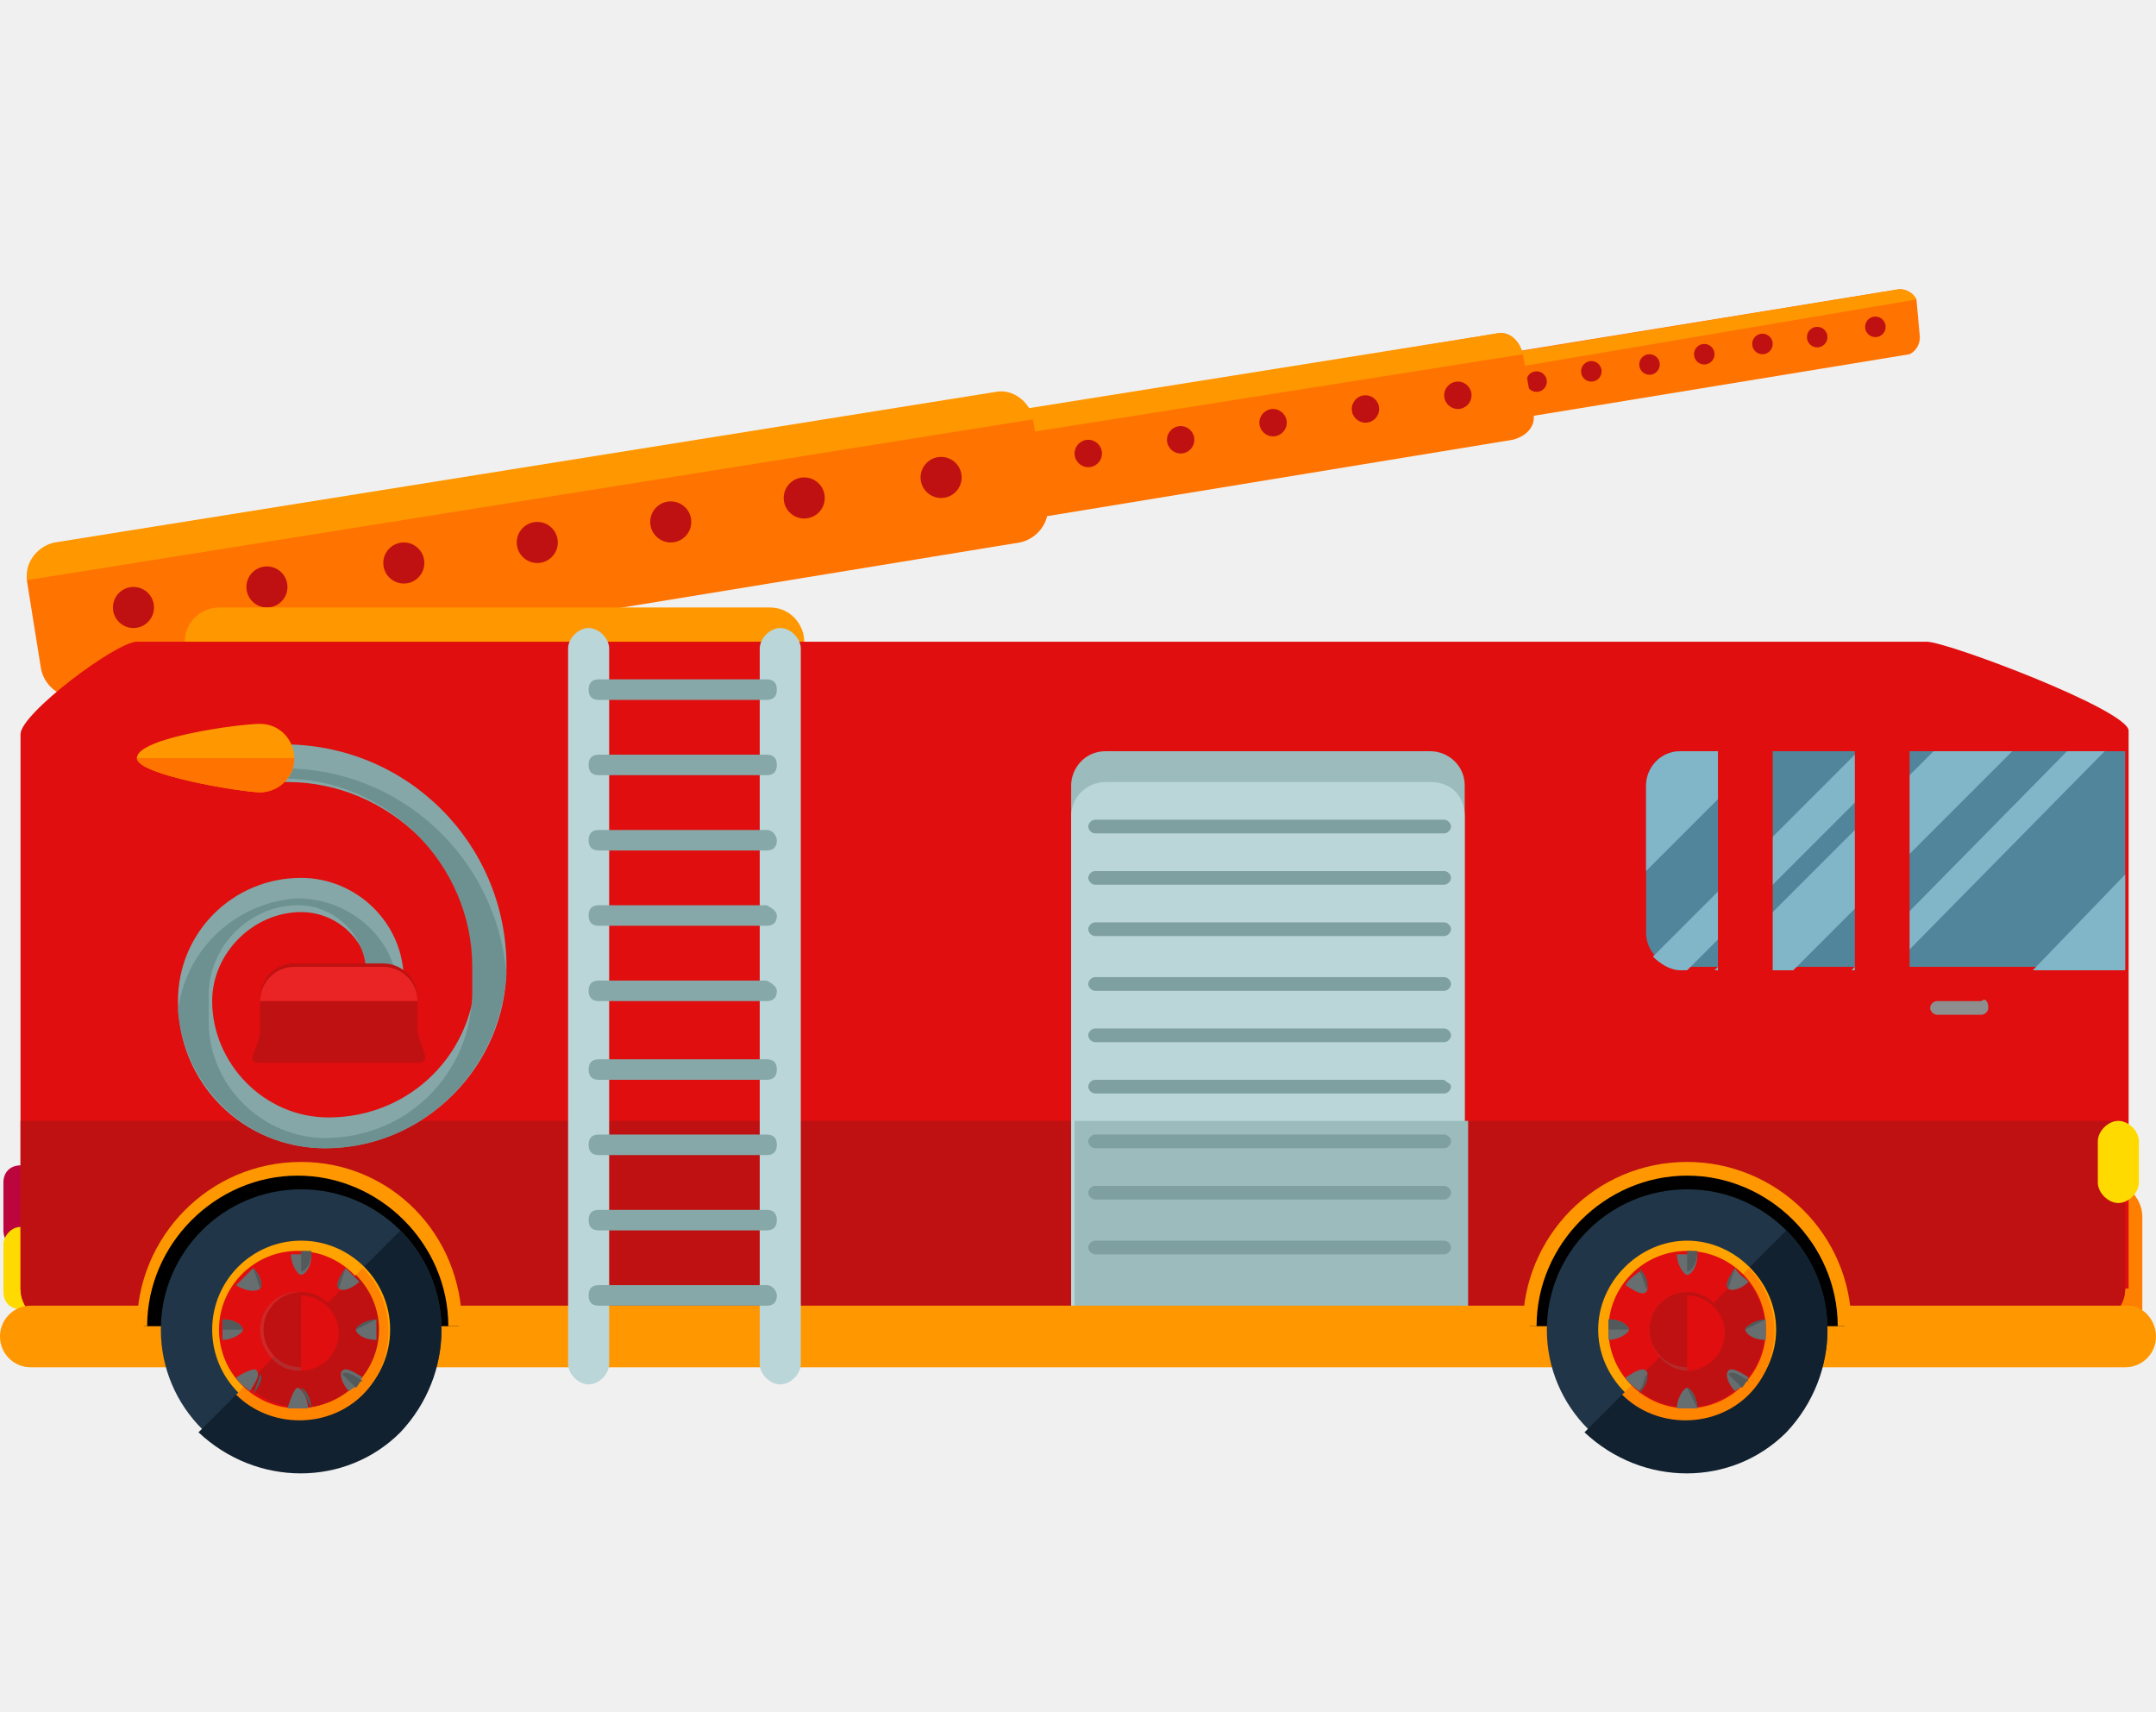
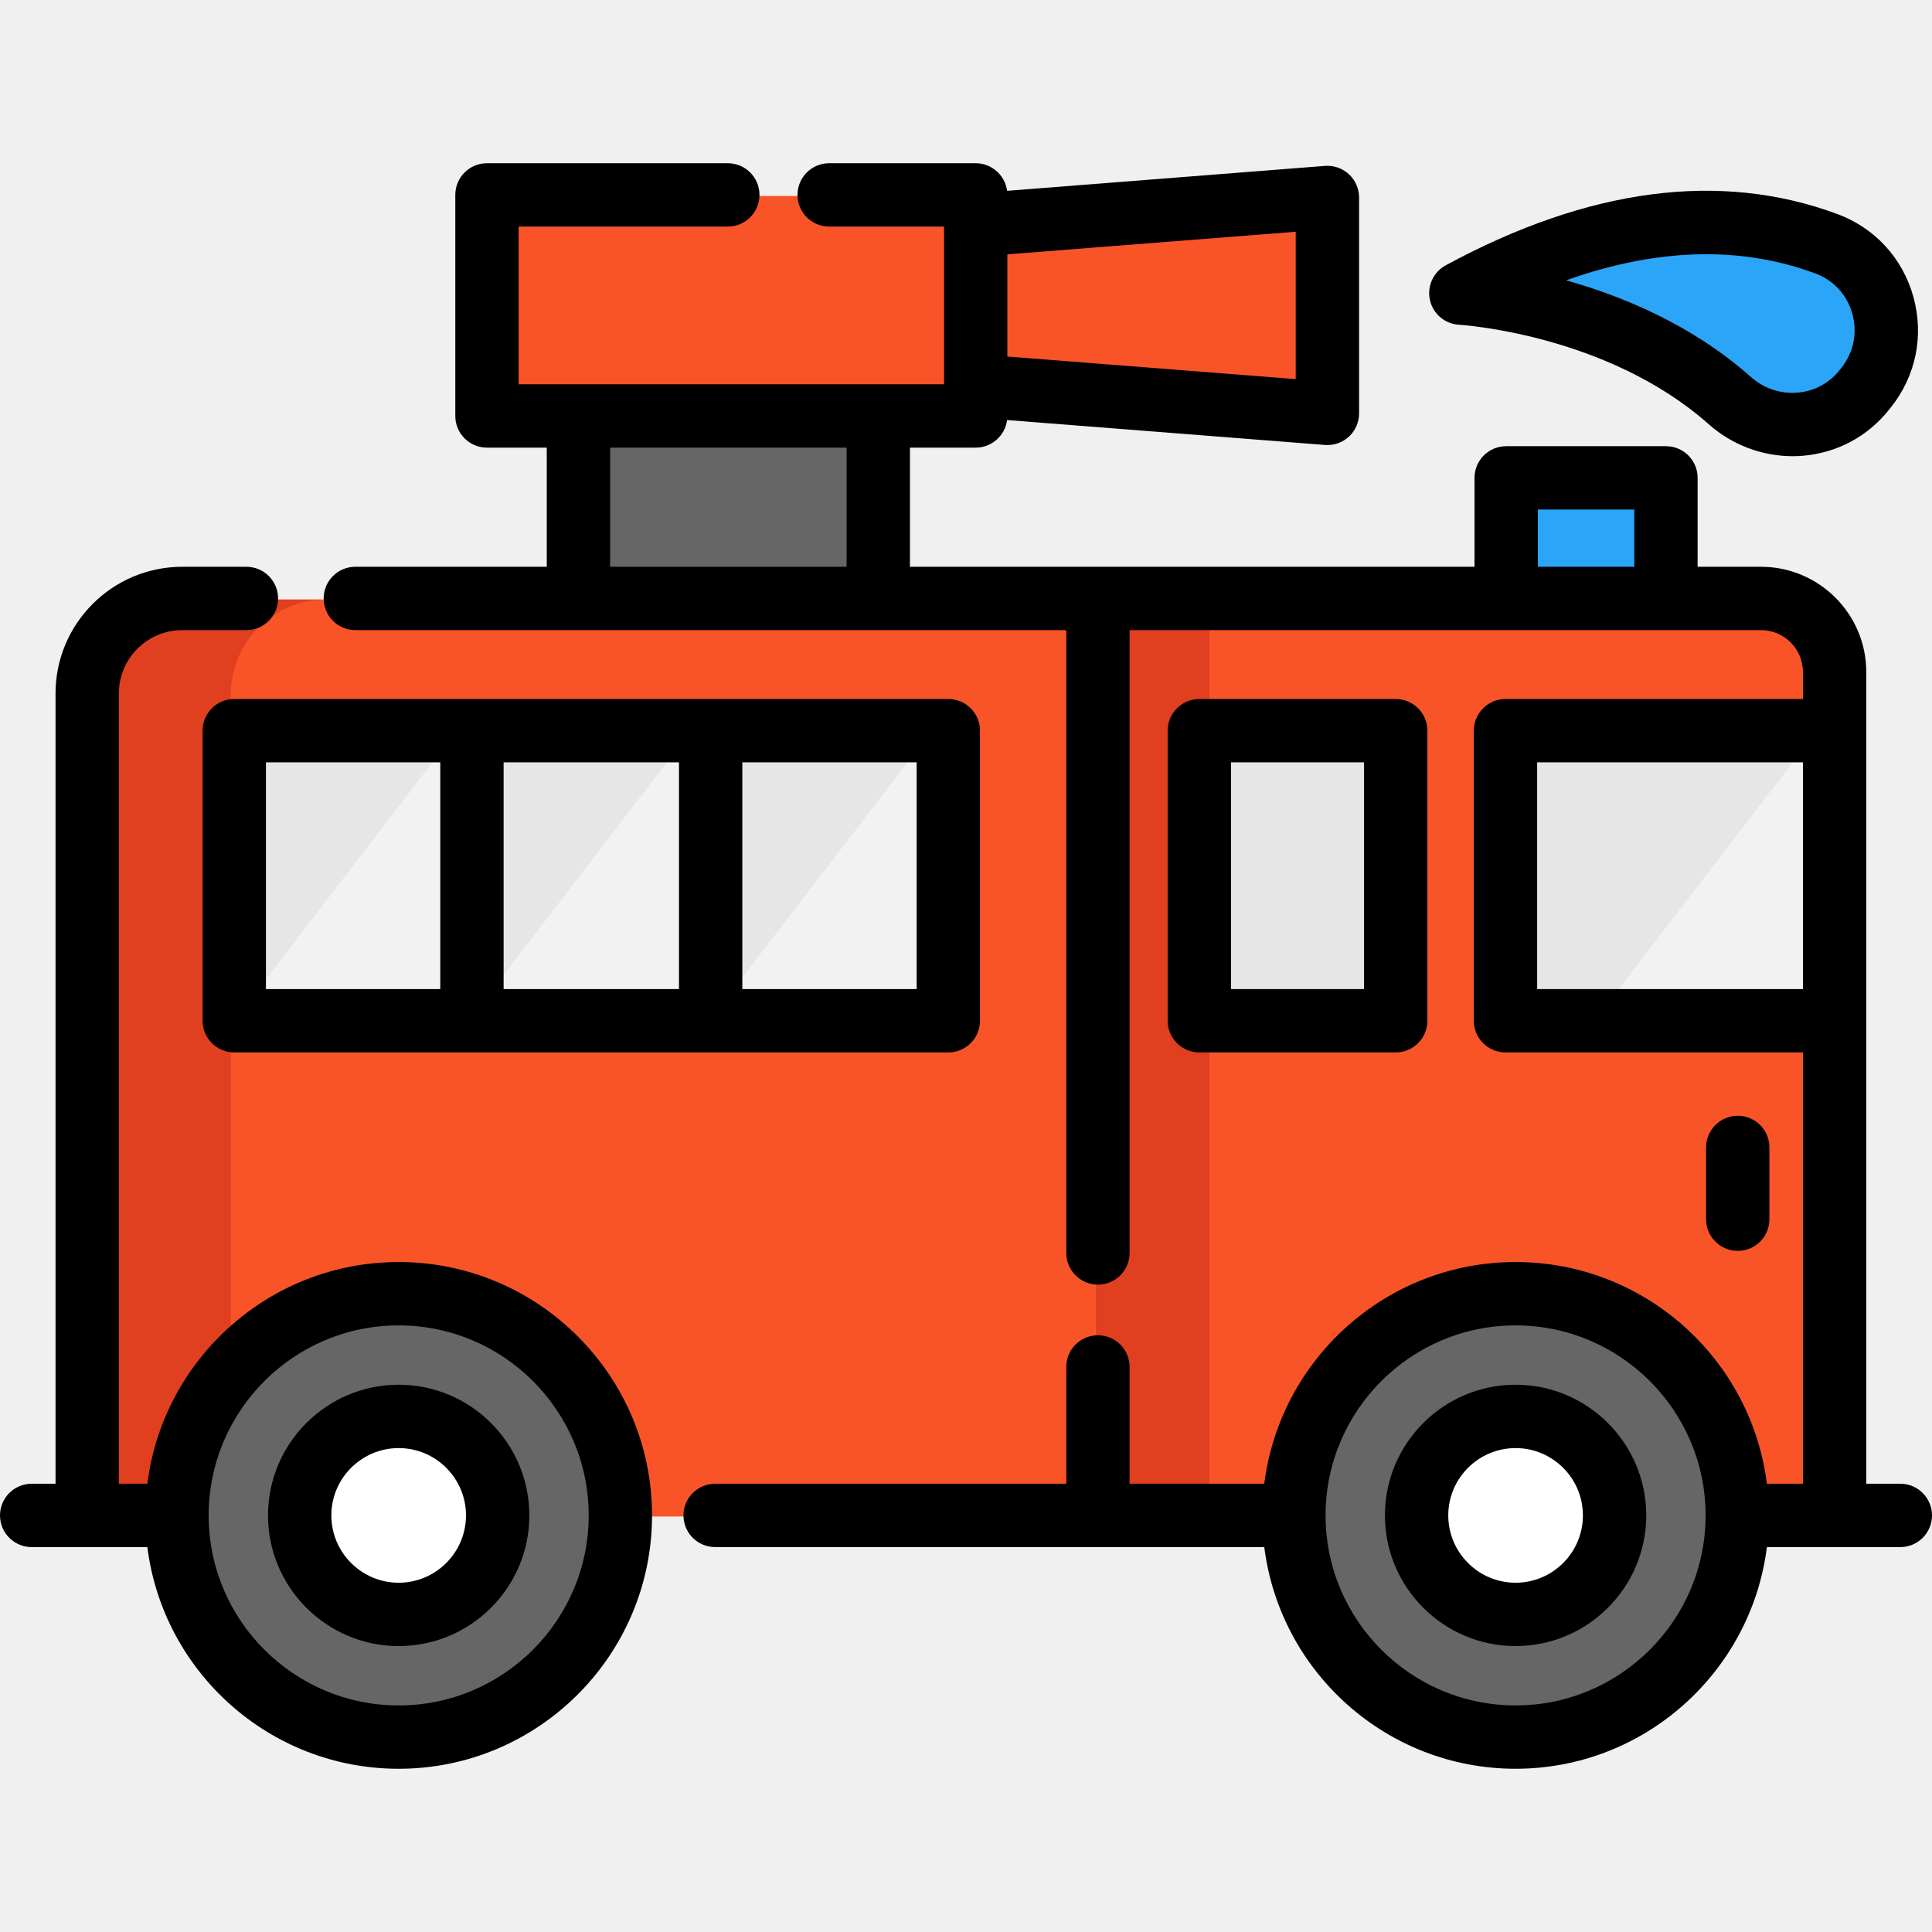
- <svg xmlns="http://www.w3.org/2000/svg" width="504" height="400" xml:space="preserve" version="1.1">
+ <svg xmlns="http://www.w3.org/2000/svg" width="512" height="512" xml:space="preserve" version="1.1">
  <g>
-     <path id="svg_1" fill="#FF7300" d="m448.8,78.8c0,1.6 -0.8,3.2 -2.4,4l-92.8,15.2c-1.6,0 -3.2,-0.8 -4,-2.4l-1.6,-8.8c0,-1.6 0.8,-3.2 2.4,-4l93.6,-15.2c1.6,0 3.2,0.8 4,2.4l0.8,8.8z" />
-     <path id="svg_2" fill="#FF9700" d="m348.8,86.8c0,-1.6 0.8,-3.2 2.4,-4l92.8,-15.2c1.6,0 3.2,0.8 4,2.4" />
-     <g id="svg_3">
-       <circle id="svg_4" fill="#BF1111" r="2.4" cy="89.2" cx="359.2" />
-       <circle id="svg_5" fill="#BF1111" r="2.4" cy="86.8" cx="372" />
-       <circle id="svg_6" fill="#BF1111" r="2.4" cy="85.2" cx="385.6" />
-       <circle id="svg_7" fill="#BF1111" r="2.4" cy="82.8" cx="398.4" />
-       <circle id="svg_8" fill="#BF1111" r="2.4" cy="80.4" cx="412" />
-       <circle id="svg_9" fill="#BF1111" r="2.4" cy="78.8" cx="424.8" />
-       <circle id="svg_10" fill="#BF1111" r="2.4" cy="76.4" cx="438.4" />
+     <g id="svg_1">
+       <polygon id="svg_2" fill="#F95428" points="351.214,52.626 258.008,59.93 258.008,102.539 351.214,109.843  " />
+       <rect id="svg_3" fill="#F95428" height="58.586" width="129.516" y="51.938" x="128.487" />
+       <path id="svg_4" fill="#F95428" d="m163.839,401.894l126.562,0l0,-243.007l-242.678,0c-13.903,0 -25.174,11.271 -25.174,25.174l0,217.833l23.793,0" />
    </g>
-     <path id="svg_11" fill="#FF7300" d="m358.4,96.4c0.8,3.2 -1.6,5.6 -4.8,6.4l-151.2,24.8c-3.2,0.8 -5.6,-1.6 -6.4,-4.8l-2.4,-13.6c-0.8,-3.2 1.6,-5.6 4.8,-6.4l151.2,-24.8c3.2,-0.8 5.6,1.6 6.4,4.8l2.4,13.6z" />
-     <path id="svg_12" fill="#FF9700" d="m194.4,108.4c-0.8,-3.2 1.6,-5.6 4.8,-6.4l150.4,-24c3.2,-0.8 5.6,1.6 6.4,4.8" />
-     <g id="svg_13">
-       <circle id="svg_14" fill="#BF1111" r="3.2" cy="113.2" cx="211.2" />
-       <circle id="svg_15" fill="#BF1111" r="3.2" cy="109.2" cx="232.8" />
-       <circle id="svg_16" fill="#BF1111" r="3.2" cy="106" cx="254.4" />
-       <circle id="svg_17" fill="#BF1111" r="3.2" cy="102.8" cx="276" />
-       <circle id="svg_18" fill="#BF1111" r="3.2" cy="98.8" cx="297.6" />
-       <circle id="svg_19" fill="#BF1111" r="3.2" cy="95.6" cx="319.2" />
-       <circle id="svg_20" fill="#BF1111" r="3.2" cy="92.4" cx="340.8" />
+     <path id="svg_5" fill="#E03F20" d="m86.33,158.887l-38.607,0c-13.903,0 -25.174,11.271 -25.174,25.174l0,217.833l23.793,0l14.815,0l0,-217.834c0,-13.902 11.271,-25.173 25.173,-25.173z" />
+     <path id="svg_6" fill="#F95428" d="m459.836,401.894l25.796,0l0,-223.49c0,-10.777 -8.729,-19.518 -19.506,-19.518l-175.725,0l0,243.007l51.939,0" />
+     <g id="svg_7">
+       <circle id="svg_8" fill="#666666" r="58.754" cy="401.888" cx="105.097" />
+       <circle id="svg_9" fill="#666666" r="58.754" cy="401.888" cx="401.083" />
    </g>
-     <path id="svg_21" fill="#FF7300" d="m244.8,118c0.8,4 -2.4,8 -6.4,8.8l-220,36c-4,0.8 -8,-2.4 -8.8,-6.4l-3.2,-20c-0.8,-4 2.4,-8 6.4,-8.8l220,-35.2c4,-0.8 8,2.4 8.8,6.4l3.2,19.2z" />
-     <path id="svg_22" fill="#FF9700" d="m6.4,135.6c-0.8,-4 2.4,-8 6.4,-8.8l220,-35.2c4,-0.8 8,2.4 8.8,6.4" />
-     <g id="svg_23">
-       <circle id="svg_24" fill="#BF1111" r="4.8" cy="142" cx="31.2" />
-       <circle id="svg_25" fill="#BF1111" r="4.8" cy="137.2" cx="62.4" />
-       <circle id="svg_26" fill="#BF1111" r="4.8" cy="131.6" cx="94.4" />
-       <circle id="svg_27" fill="#BF1111" r="4.8" cy="126.8" cx="125.6" />
-       <circle id="svg_28" fill="#BF1111" r="4.8" cy="122" cx="156.8" />
-       <circle id="svg_29" fill="#BF1111" r="4.8" cy="116.4" cx="188" />
-       <circle id="svg_30" fill="#BF1111" r="4.8" cy="111.6" cx="220" />
+     <g id="svg_10">
+       <circle id="svg_11" fill="#FFFFFF" r="26.235" cy="401.888" cx="401.083" />
+       <circle id="svg_12" fill="#FFFFFF" r="26.235" cy="401.888" cx="105.097" />
    </g>
-     <path id="svg_31" fill="#FF9700" d="m188,209.2c0,4.8 -4,8 -8,8l-128.8,0c-4.8,0 -8,-4 -8,-8l0,-59.2c0,-4.8 4,-8 8,-8l128.8,0c4.8,0 8,4 8,8l0,59.2z" />
-     <path id="svg_32" fill="#BC043D" d="m8.8,287.6c0,2.4 -1.6,4 -4,4l0,0c-2.4,0 -4,-1.6 -4,-4l0,-11.2c0,-2.4 1.6,-4 4,-4l0,0c2.4,0 4,1.6 4,4l0,11.2z" />
-     <path id="svg_33" fill="#FEDA00" d="m8.8,302c0,1.6 -1.6,4 -4,4l0,0c-2.4,0 -4,-1.6 -4,-4l0,-11.2c0,-1.6 1.6,-4 4,-4l0,0c2.4,0 4,1.6 4,4l0,11.2z" />
-     <path id="svg_34" fill="#FF7F00" d="m500.8,307.6c0,4.8 -4,8 -8,8l-4.8,0c-4.8,0 -8,-4 -8,-8l0,-23.2c0,-4.8 4,-8 8,-8l4.8,0c4.8,0 8,4 8,8l0,23.2z" />
-     <path id="svg_35" fill="#E00E0E" d="m496.8,301.2c0,4.8 -4,8 -8,8l-476,0c-4.8,0 -8,-4 -8,-8l0,-129.6c0,-4.8 22.4,-21.6 27.2,-21.6l418.4,0c4.8,0 47.2,16 47.2,20.8l0,130.4l-0.8,0z" />
-     <path id="svg_36" fill="#BF1111" d="m4.8,262l0,39.2c0,4.8 4,8 8,8l476,0c4.8,0 8,-4 8,-8l0,-39.2l-492,0z" />
-     <path id="svg_37" fill="#9CBBBC" d="m342.4,306.8c0,4 -3.2,8 -8,8l-76,0c-4,0 -8,-3.2 -8,-8l0,-123.2c0,-4 3.2,-8 8,-8l76,0c4,0 8,3.2 8,8l0,123.2z" />
-     <path id="svg_38" fill="#BAD6D8" d="m334.4,182.8l-76,0c-4,0 -8,3.2 -8,8l0,116c0,4 3.2,8 8,8l76,0c4,0 8,-3.2 8,-8l0,-116c0,-4.8 -3.2,-8 -8,-8z" />
-     <path id="svg_39" fill="#9CBBBC" d="m251.2,262l0,44.8c0,0.8 0,2.4 0.8,3.2l90.4,0c0,-0.8 0.8,-1.6 0.8,-3.2l0,-44.8l-92,0z" />
-     <path id="svg_40" fill="#FF9700" d="m504,312.4c0,4 -3.2,7.2 -7.2,7.2l-489.6,0c-4,0 -7.2,-3.2 -7.2,-7.2l0,0c0,-4 3.2,-7.2 7.2,-7.2l490.4,0c3.2,0 6.4,3.2 6.4,7.2l0,0z" />
-     <path id="svg_41" d="m33.6,310c0,-20 16.8,-36.8 36.8,-36.8s36.8,16.8 36.8,36.8" />
-     <path id="svg_42" fill="#FF9700" d="m108,310l-3.2,0c0,-19.2 -16,-35.2 -35.2,-35.2s-35.2,16 -35.2,35.2l-2.4,0c0,-20.8 16.8,-38.4 38.4,-38.4c20.8,0 37.6,16.8 37.6,38.4z" />
-     <circle id="svg_43" fill="#203547" r="32.8" cy="310.8" cx="70.4" />
-     <path id="svg_44" fill="#122130" d="m93.6,287.6c12.8,12.8 12.8,33.6 0,47.2c-12.8,12.8 -33.6,12.8 -47.2,0" />
-     <circle id="svg_45" fill="#FFA300" r="20.8" cy="310.8" cx="70.4" />
-     <path id="svg_46" fill="#FF8500" d="m84.8,296.4c8,8 8,21.6 0,29.6s-21.6,8 -29.6,0" />
-     <circle id="svg_47" fill="#E00E0E" r="18.4" cy="310.8" cx="69.6" />
-     <path id="svg_48" fill="#BF1111" d="m83.2,298c7.2,7.2 7.2,18.4 0,25.6s-18.4,7.2 -25.6,0" />
-     <path id="svg_49" fill="#888F91" opacity="0.2" d="m78.4,310.8c0,4.8 -4,9.6 -8.8,9.6s-8.8,-4.8 -8.8,-9.6c0,-4.8 4,-8.8 8.8,-8.8c4.8,0.8 8.8,4.8 8.8,8.8z" />
-     <circle id="svg_50" fill="#BF1111" r="8.8" cy="310.8" cx="70.4" />
-     <path id="svg_51" fill="#E00E0E" d="m70.4,302.8c4.8,0 8.8,4 8.8,8.8s-4,8.8 -8.8,8.8" />
-     <path id="svg_52" fill="#666E70" d="m70.4,293.2c-0.8,0 -1.6,0 -2.4,0c0,2.4 1.6,4.8 2.4,4.8s2.4,-1.6 2.4,-4.8c-0.8,0 -1.6,0 -2.4,0z" />
-     <path id="svg_53" fill="#535A5B" d="m70.4,297.2c0.8,0 2.4,-1.6 2.4,-4.8c-0.8,0 -1.6,0 -2.4,0" />
-     <path id="svg_54" fill="#666E70" d="m67.2,329.2c1.6,0 3.2,0 4.8,0c0,-2.4 -1.6,-4.8 -2.4,-4.8c-0.8,0 -1.6,2.4 -2.4,4.8z" />
-     <path id="svg_55" fill="#535A5B" d="m72.8,329.2c0,-2.4 -1.6,-4.8 -2.4,-4.8" />
-     <path id="svg_56" fill="#666E70" d="m55.2,300.4c2.4,1.6 4.8,1.6 5.6,0.8s0,-3.2 -1.6,-4.8c-1.6,1.6 -2.4,2.4 -4,4z" />
-     <path id="svg_57" fill="#535A5B" d="m60.8,301.2c0.8,-0.8 0,-3.2 -1.6,-4.8" />
-     <path id="svg_58" fill="#666E70" d="m84.8,322c-2.4,-1.6 -4,-2.4 -4.8,-1.6s0,3.2 1.6,4.8c0.8,-0.8 1.6,-0.8 1.6,-1.6c0,0 0.8,-0.8 1.6,-1.6z" />
-     <path id="svg_59" fill="#535A5B" d="m83.2,324.4c0.8,-0.8 0.8,-1.6 1.6,-1.6c-2.4,-1.6 -4,-2.4 -4.8,-1.6" />
-     <path id="svg_60" fill="#666E70" d="m52,313.2c2.4,0 4.8,-1.6 4.8,-2.4s-1.6,-2.4 -4.8,-2.4c0,0.8 0,1.6 0,2.4s0,1.6 0,2.4z" />
-     <path id="svg_61" fill="#535A5B" d="m56.8,310.8c0,-0.8 -1.6,-2.4 -4.8,-2.4c0,0.8 0,1.6 0,2.4" />
-     <path id="svg_62" fill="#666E70" d="m83.2,310.8c0,0.8 1.6,2.4 4.8,2.4c0,-1.6 0,-3.2 0,-4.8c-2.4,0.8 -4.8,1.6 -4.8,2.4z" />
-     <path id="svg_63" fill="#535A5B" d="m88,308.4c-2.4,0 -4.8,1.6 -4.8,2.4" />
-     <path id="svg_64" fill="#666E70" d="m55.2,322c0.8,1.6 2.4,2.4 3.2,3.2c1.6,-2.4 2.4,-4 1.6,-4.8c0,-0.8 -2.4,0 -4.8,1.6z" />
-     <path id="svg_65" fill="#535A5B" d="m59.2,326c1.6,-2.4 2.4,-4 1.6,-4.8" />
-     <path id="svg_66" fill="#666E70" d="m80.8,296.4c-1.6,2.4 -2.4,4 -1.6,4.8s3.2,0 4.8,-1.6c-0.8,-0.8 -1.6,-1.6 -3.2,-3.2z" />
-     <path id="svg_67" fill="#535A5B" d="m80.8,296.4c-1.6,2.4 -2.4,4 -1.6,4.8" />
-     <path id="svg_68" d="m357.6,310c0,-20 16.8,-36.8 36.8,-36.8s36.8,16.8 36.8,36.8" />
-     <path id="svg_69" fill="#FF9700" d="m432.8,310l-3.2,0c0,-19.2 -16,-35.2 -35.2,-35.2s-35.2,16 -35.2,35.2l-3.2,0c0,-20.8 16.8,-38.4 38.4,-38.4c20.8,0 38.4,16.8 38.4,38.4z" />
-     <circle id="svg_70" fill="#203547" r="32.8" cy="310.8" cx="394.4" />
-     <path id="svg_71" fill="#122130" d="m417.6,287.6c12.8,12.8 12.8,33.6 0,47.2c-12.8,12.8 -33.6,12.8 -47.2,0" />
-     <path id="svg_72" fill="#FFA300" d="m415.2,310.8c0,11.2 -9.6,20.8 -20.8,20.8c-11.2,0 -20.8,-9.6 -20.8,-20.8c0,-11.2 9.6,-20.8 20.8,-20.8s20.8,9.6 20.8,20.8z" />
-     <path id="svg_73" fill="#FF8500" d="m408.8,296.4c8,8 8,21.6 0,29.6s-21.6,8 -29.6,0" />
-     <circle id="svg_74" fill="#E00E0E" r="18.4" cy="310.8" cx="394.4" />
-     <path id="svg_75" fill="#BF1111" d="m407.2,298c7.2,7.2 7.2,18.4 0,25.6s-18.4,7.2 -25.6,0" />
-     <path id="svg_76" fill="#888F91" opacity="0.2" d="m403.2,310.8c0,4.8 -4,9.6 -8.8,9.6s-8.8,-4.8 -8.8,-9.6c0,-4.8 4,-8.8 8.8,-8.8c4.8,0.8 8.8,4.8 8.8,8.8z" />
-     <circle id="svg_77" fill="#BF1111" r="8.8" cy="310.8" cx="394.4" />
-     <path id="svg_78" fill="#E00E0E" d="m394.4,302.8c4.8,0 8.8,4 8.8,8.8s-4,8.8 -8.8,8.8" />
-     <path id="svg_79" fill="#666E70" d="m394.4,293.2c-0.8,0 -1.6,0 -2.4,0c0,2.4 1.6,4.8 2.4,4.8s2.4,-1.6 2.4,-4.8c-0.8,0 -1.6,0 -2.4,0z" />
-     <path id="svg_80" fill="#535A5B" d="m394.4,297.2c0.8,0 2.4,-1.6 2.4,-4.8c-0.8,0 -1.6,0 -2.4,0" />
-     <path id="svg_81" fill="#666E70" d="m392,329.2c1.6,0 3.2,0 4.8,0c0,-2.4 -1.6,-4.8 -2.4,-4.8c-0.8,0 -2.4,2.4 -2.4,4.8z" />
-     <path id="svg_82" fill="#535A5B" d="m396.8,329.2c0,-2.4 -1.6,-4.8 -2.4,-4.8" />
-     <path id="svg_83" fill="#666E70" d="m380,300.4c2.4,1.6 4,2.4 4.8,1.6s0,-3.2 -1.6,-4.8c-0.8,0.8 -2.4,1.6 -3.2,3.2z" />
-     <path id="svg_84" fill="#535A5B" d="m384.8,301.2c0.8,-0.8 0,-3.2 -1.6,-4.8" />
-     <path id="svg_85" fill="#666E70" d="m408.8,322c-2.4,-1.6 -4,-2.4 -4.8,-1.6s0,3.2 1.6,4.8c0.8,-0.8 1.6,-0.8 1.6,-1.6c0.8,0 0.8,-0.8 1.6,-1.6z" />
-     <path id="svg_86" fill="#535A5B" d="m407.2,324.4c0.8,-0.8 0.8,-1.6 1.6,-1.6c-2.4,-1.6 -4,-2.4 -4.8,-1.6" />
-     <path id="svg_87" fill="#666E70" d="m376,313.2c2.4,0 4.8,-1.6 4.8,-2.4s-1.6,-2.4 -4.8,-2.4c0,0.8 0,1.6 0,2.4s0,1.6 0,2.4z" />
-     <path id="svg_88" fill="#535A5B" d="m380.8,310.8c0,-0.8 -1.6,-2.4 -4.8,-2.4c0,0.8 0,1.6 0,2.4" />
-     <path id="svg_89" fill="#666E70" d="m408,310.8c0,0.8 1.6,2.4 4.8,2.4c0,-1.6 0,-3.2 0,-4.8c-3.2,0.8 -4.8,1.6 -4.8,2.4z" />
-     <path id="svg_90" fill="#535A5B" d="m412.8,308.4c-2.4,0 -4.8,1.6 -4.8,2.4" />
-     <path id="svg_91" fill="#666E70" d="m380,322c0.8,1.6 2.4,2.4 3.2,3.2c1.6,-2.4 2.4,-4 1.6,-4.8c-0.8,-0.8 -2.4,0 -4.8,1.6z" />
-     <path id="svg_92" fill="#535A5B" d="m383.2,326c1.6,-2.4 2.4,-4 1.6,-4.8" />
-     <path id="svg_93" fill="#666E70" d="m405.6,296.4c-1.6,2.4 -2.4,4 -1.6,4.8s3.2,0 4.8,-1.6c-0.8,-0.8 -2.4,-1.6 -3.2,-3.2z" />
-     <path id="svg_94" fill="#535A5B" d="m405.6,296.4c-1.6,2.4 -2.4,4 -1.6,4.8" />
-     <path id="svg_95" fill="#51859B" d="m496.8,175.6l-104,0c-4.8,0 -8,4 -8,8l0,34.4c0,4.8 4,8 8,8l104,0l0,-50.4z" />
-     <path id="svg_96" fill="#FFDA00" d="m500,276.4c0,2.4 -2.4,4.8 -4.8,4.8l0,0c-2.4,0 -4.8,-2.4 -4.8,-4.8l0,-9.6c0,-2.4 2.4,-4.8 4.8,-4.8l0,0c2.4,0 4.8,2.4 4.8,4.8l0,9.6z" />
-     <path id="svg_97" fill="#8E8E8E" d="m464.8,235.6c0,0.8 -0.8,1.6 -1.6,1.6l-10.4,0c-0.8,0 -1.6,-0.8 -1.6,-1.6l0,0c0,-0.8 0.8,-1.6 1.6,-1.6l10.4,0c0.8,-0.8 1.6,0 1.6,1.6l0,0z" />
-     <g id="svg_98">
-       <path id="svg_99" fill="#81B6C9" d="m434.4,175.6l-48,48c1.6,1.6 4,3.2 6.4,3.2l1.6,0l51.2,-51.2l-11.2,0l0,0z" />
-       <polygon id="svg_100" fill="#81B6C9" points="492,175.6 483.2,175.6 432.8,226.8 441.6,226.8 " />
-       <polygon id="svg_101" fill="#81B6C9" points="470.4,175.6 452,175.6 400.8,226.8 419.2,226.8 " />
-       <path id="svg_102" fill="#81B6C9" d="m412.8,175.6l-20,0c-4.8,0 -8,4 -8,8l0,20l28,-28z" />
-       <polygon id="svg_103" fill="#81B6C9" points="475.2,226.8 496.8,226.8 496.8,204.4 " />
+     <polyline id="svg_13" fill="#E03F20" points="316.531,401.894 320.509,401.894 320.509,158.887 290.401,158.887 290.401,401.894   298.41,401.894 " />
+     <rect id="svg_14" fill="#E6E6E6" height="76.873" width="87.23" y="193.932" x="398.409" />
+     <polygon id="svg_15" fill="#F2F2F2" points="485.636,193.925 485.636,270.798 422.304,270.798 481.338,193.925 " />
+     <rect id="svg_16" fill="#E6E6E6" height="76.873" width="52.039" y="193.932" x="317.272" />
+     <rect id="svg_17" fill="#2BA5F7" height="31.957" width="42.343" y="126.93" x="398.588" />
+     <rect id="svg_18" fill="#E6E6E6" height="76.873" width="189.233" y="193.932" x="61.523" />
+     <g id="svg_19">
+       <polygon id="svg_20" fill="#F2F2F2" points="251.037,193.925 251.037,270.798 187.705,270.798 246.739,193.925  " />
+       <polygon id="svg_21" fill="#F2F2F2" points="187.251,193.925 187.251,270.798 123.92,270.798 182.954,193.925  " />
+       <polygon id="svg_22" fill="#F2F2F2" points="125.142,193.925 125.142,270.798 61.81,270.798 120.844,193.925  " />
    </g>
-     <g id="svg_104">
-       <rect id="svg_105" fill="#E00E0E" height="69.6" width="12.8" y="168.4" x="433.6" />
-       <rect id="svg_106" fill="#E00E0E" height="69.6" width="12.8" y="168.4" x="401.6" />
-     </g>
-     <g id="svg_107">
-       <path id="svg_108" fill="#7FA0A0" d="m339.2,193.2c0,0.8 -0.8,1.6 -1.6,1.6l-81.6,0c-0.8,0 -1.6,-0.8 -1.6,-1.6l0,0c0,-0.8 0.8,-1.6 1.6,-1.6l81.6,0c0.8,0 1.6,0.8 1.6,1.6l0,0z" />
-       <path id="svg_109" fill="#7FA0A0" d="m339.2,205.2c0,0.8 -0.8,1.6 -1.6,1.6l-81.6,0c-0.8,0 -1.6,-0.8 -1.6,-1.6l0,0c0,-0.8 0.8,-1.6 1.6,-1.6l81.6,0c0.8,0 1.6,0.8 1.6,1.6l0,0z" />
-       <path id="svg_110" fill="#7FA0A0" d="m339.2,217.2c0,0.8 -0.8,1.6 -1.6,1.6l-81.6,0c-0.8,0 -1.6,-0.8 -1.6,-1.6l0,0c0,-0.8 0.8,-1.6 1.6,-1.6l81.6,0c0.8,0 1.6,0.8 1.6,1.6l0,0z" />
-       <path id="svg_111" fill="#7FA0A0" d="m339.2,230c0,0.8 -0.8,1.6 -1.6,1.6l-81.6,0c-0.8,0 -1.6,-0.8 -1.6,-1.6l0,0c0,-0.8 0.8,-1.6 1.6,-1.6l81.6,0c0.8,0 1.6,0.8 1.6,1.6l0,0z" />
-       <path id="svg_112" fill="#7FA0A0" d="m339.2,242c0,0.8 -0.8,1.6 -1.6,1.6l-81.6,0c-0.8,0 -1.6,-0.8 -1.6,-1.6l0,0c0,-0.8 0.8,-1.6 1.6,-1.6l81.6,0c0.8,0 1.6,0.8 1.6,1.6l0,0z" />
-       <path id="svg_113" fill="#7FA0A0" d="m339.2,254c0,0.8 -0.8,1.6 -1.6,1.6l-81.6,0c-0.8,0 -1.6,-0.8 -1.6,-1.6l0,0c0,-0.8 0.8,-1.6 1.6,-1.6l81.6,0c0.8,0.8 1.6,0.8 1.6,1.6l0,0z" />
-       <path id="svg_114" fill="#7FA0A0" d="m339.2,266.8c0,0.8 -0.8,1.6 -1.6,1.6l-81.6,0c-0.8,0 -1.6,-0.8 -1.6,-1.6l0,0c0,-0.8 0.8,-1.6 1.6,-1.6l81.6,0c0.8,0 1.6,0.8 1.6,1.6l0,0z" />
-       <path id="svg_115" fill="#7FA0A0" d="m339.2,278.8c0,0.8 -0.8,1.6 -1.6,1.6l-81.6,0c-0.8,0 -1.6,-0.8 -1.6,-1.6l0,0c0,-0.8 0.8,-1.6 1.6,-1.6l81.6,0c0.8,0 1.6,0.8 1.6,1.6l0,0z" />
-       <path id="svg_116" fill="#7FA0A0" d="m339.2,291.6c0,0.8 -0.8,1.6 -1.6,1.6l-81.6,0c-0.8,0 -1.6,-0.8 -1.6,-1.6l0,0c0,-0.8 0.8,-1.6 1.6,-1.6l81.6,0c0.8,0 1.6,0.8 1.6,1.6l0,0z" />
-     </g>
-     <g id="svg_117">
-       <path id="svg_118" fill="#BAD6D8" d="m142.4,318.8c0,2.4 -2.4,4.8 -4.8,4.8l0,0c-2.4,0 -4.8,-2.4 -4.8,-4.8l0,-167.2c0,-2.4 2.4,-4.8 4.8,-4.8l0,0c2.4,0 4.8,2.4 4.8,4.8l0,167.2z" />
-       <path id="svg_119" fill="#BAD6D8" d="m187.2,318.8c0,2.4 -2.4,4.8 -4.8,4.8l0,0c-2.4,0 -4.8,-2.4 -4.8,-4.8l0,-167.2c0,-2.4 2.4,-4.8 4.8,-4.8l0,0c2.4,0 4.8,2.4 4.8,4.8l0,167.2z" />
-     </g>
-     <g id="svg_120">
-       <path id="svg_121" fill="#86A8A8" d="m181.6,161.2c0,1.6 -0.8,2.4 -2.4,2.4l-39.2,0c-1.6,0 -2.4,-0.8 -2.4,-2.4l0,0c0,-1.6 0.8,-2.4 2.4,-2.4l39.2,0c1.6,0 2.4,0.8 2.4,2.4l0,0z" />
-       <path id="svg_122" fill="#86A8A8" d="m181.6,178.8c0,1.6 -0.8,2.4 -2.4,2.4l-39.2,0c-1.6,0 -2.4,-0.8 -2.4,-2.4l0,0c0,-1.6 0.8,-2.4 2.4,-2.4l39.2,0c1.6,0 2.4,0.8 2.4,2.4l0,0z" />
-       <path id="svg_123" fill="#86A8A8" d="m181.6,196.4c0,1.6 -0.8,2.4 -2.4,2.4l-39.2,0c-1.6,0 -2.4,-0.8 -2.4,-2.4l0,0c0,-1.6 0.8,-2.4 2.4,-2.4l39.2,0c1.6,0 2.4,1.6 2.4,2.4l0,0z" />
-       <path id="svg_124" fill="#86A8A8" d="m181.6,214c0,1.6 -0.8,2.4 -2.4,2.4l-39.2,0c-1.6,0 -2.4,-0.8 -2.4,-2.4l0,0c0,-1.6 0.8,-2.4 2.4,-2.4l39.2,0c1.6,0.8 2.4,1.6 2.4,2.4l0,0z" />
-       <path id="svg_125" fill="#86A8A8" d="m181.6,231.6c0,1.6 -0.8,2.4 -2.4,2.4l-39.2,0c-1.6,0 -2.4,-0.8 -2.4,-2.4l0,0c0,-1.6 0.8,-2.4 2.4,-2.4l39.2,0c1.6,0.8 2.4,1.6 2.4,2.4l0,0z" />
-       <path id="svg_126" fill="#86A8A8" d="m181.6,250c0,1.6 -0.8,2.4 -2.4,2.4l-39.2,0c-1.6,0 -2.4,-0.8 -2.4,-2.4l0,0c0,-1.6 0.8,-2.4 2.4,-2.4l39.2,0c1.6,0 2.4,0.8 2.4,2.4l0,0z" />
-       <path id="svg_127" fill="#86A8A8" d="m181.6,267.6c0,1.6 -0.8,2.4 -2.4,2.4l-39.2,0c-1.6,0 -2.4,-0.8 -2.4,-2.4l0,0c0,-1.6 0.8,-2.4 2.4,-2.4l39.2,0c1.6,0 2.4,0.8 2.4,2.4l0,0z" />
-       <path id="svg_128" fill="#86A8A8" d="m181.6,285.2c0,1.6 -0.8,2.4 -2.4,2.4l-39.2,0c-1.6,0 -2.4,-0.8 -2.4,-2.4l0,0c0,-1.6 0.8,-2.4 2.4,-2.4l39.2,0c1.6,0 2.4,0.8 2.4,2.4l0,0z" />
-       <path id="svg_129" fill="#86A8A8" d="m181.6,302.8c0,1.6 -0.8,2.4 -2.4,2.4l-39.2,0c-1.6,0 -2.4,-0.8 -2.4,-2.4l0,0c0,-1.6 0.8,-2.4 2.4,-2.4l39.2,0c1.6,0 2.4,1.6 2.4,2.4l0,0z" />
-     </g>
-     <path id="svg_130" fill="#85A7A8" d="m76,268.4c-19.2,0 -34.4,-15.2 -34.4,-34.4c0,-16 12.8,-28.8 28.8,-28.8c12.8,0 24,10.4 24,24c0,2.4 -1.6,4 -4,4s-4,-1.6 -4,-4c0,-8.8 -7.2,-16 -16,-16c-11.2,0 -20.8,9.6 -20.8,20.8c0,14.4 12,27.2 27.2,27.2c19.2,0 34.4,-15.2 34.4,-34.4c0,-24 -20,-44 -44,-44c-2.4,0 -4,-1.6 -4,-4s0.8,-4.8 3.2,-4.8c28.8,0 52,23.2 52,52c0,23.2 -19.2,42.4 -42.4,42.4z" />
-     <path id="svg_131" fill="#6D9191" d="m41.6,236.4c1.6,17.6 16,32 34.4,32c22.4,0 40.8,-17.6 42.4,-40.8c-2.4,-27.2 -24.8,-48 -52,-48c-0.8,0 -1.6,0 -2.4,0.8c0.8,0.8 1.6,1.6 2.4,1.6c24,0 44,20 44,44c0,0.8 0,1.6 0,1.6c0,1.6 0,2.4 0,4c0,19.2 -15.2,34.4 -34.4,34.4c-14.4,0 -27.2,-12 -27.2,-27.2c0,-0.8 0,-1.6 0,-3.2c0,-0.8 0,-1.6 0,-3.2c0,-11.2 9.6,-20.8 20.8,-20.8c8.8,0 16,7.2 16,16c0,2.4 1.6,4 4,4c1.6,0 3.2,-0.8 3.2,-2.4c-1.6,-11.2 -12,-19.2 -23.2,-19.2c-14.4,0.8 -26.4,12 -28,26.4z" />
-     <path id="svg_132" fill="#BF1111" d="m97.6,240.4c0,4 4,8 0,8l-36.8,0c-4,0 0,-3.2 0,-8l0,-7.2c0,-4 3.2,-8 8,-8l20.8,0c4,0 8,3.2 8,8c0,0 0,7.2 0,7.2z" />
-     <path id="svg_133" fill="#EA2424" d="m60.8,234c0,-4 3.2,-8 8,-8l20.8,0c4,0 8,3.2 8,8" />
-     <path id="svg_134" fill="#FF9700" d="m68.8,177.2c0,4.8 -4,8 -8,8s-28.8,-4 -28.8,-8c0,-4.8 24,-8 28.8,-8s8,4 8,8z" />
-     <path id="svg_135" fill="#FF7300" d="m68.8,177.2c0,4.8 -4,8 -8,8s-28.8,-4 -28.8,-8" />
-     <g id="svg_136" />
-     <g id="svg_137" />
-     <g id="svg_138" />
-     <g id="svg_139" />
-     <g id="svg_140" />
-     <g id="svg_141" />
-     <g id="svg_142" />
-     <g id="svg_143" />
-     <g id="svg_144" />
-     <g id="svg_145" />
-     <g id="svg_146" />
-     <g id="svg_147" />
-     <g id="svg_148" />
-     <g id="svg_149" />
-     <g id="svg_150" />
+     <rect id="svg_23" fill="#666666" height="48.357" width="79.458" y="110.524" x="152.727" />
+     <path id="svg_24" fill="#2BA5F7" d="m483.433,64.88c-24.451,-9.06 -56.378,-8.818 -96.856,13.095c0,0 41.805,2.314 71.275,28.478c10.587,9.4 26.802,8.265 35.627,-2.806l0.488,-0.612c10.36,-12.995 5.049,-32.38 -10.534,-38.155z" />
+     <path id="svg_25" d="m105.653,334.454c-34.181,0 -62.458,25.679 -66.601,58.754l-7.548,0l0,-209.44c0,-9.253 7.528,-16.78 16.78,-16.78l17.02,0c4.635,0 8.393,-3.758 8.393,-8.393c0,-4.635 -3.758,-8.393 -8.393,-8.393l-17.019,0c-18.509,0 -33.567,15.058 -33.567,33.567l0,209.44l-6.325,0c-4.635,0 -8.393,3.758 -8.393,8.393s3.758,8.393 8.393,8.393l30.658,0c4.147,33.072 32.422,58.747 66.601,58.747c37.024,0 67.144,-30.121 67.144,-67.145c0.002,-37.023 -30.12,-67.143 -67.143,-67.143zm0,117.502c-27.761,0 -50.348,-22.582 -50.357,-50.34c0,-0.004 0.001,-0.009 0.001,-0.013c0,-0.006 -0.001,-0.01 -0.001,-0.016c0.007,-27.762 22.594,-50.345 50.357,-50.345c27.768,0 50.357,22.591 50.357,50.357s-22.59,50.357 -50.357,50.357z" />
+     <path id="svg_26" d="m401.646,366.969c-19.095,0 -34.628,15.535 -34.628,34.628s15.535,34.628 34.628,34.628s34.628,-15.535 34.628,-34.628s-15.533,-34.628 -34.628,-34.628zm0,52.47c-9.838,0 -17.841,-8.004 -17.841,-17.841s8.003,-17.841 17.841,-17.841s17.841,8.004 17.841,17.841s-8.002,17.841 -17.841,17.841z" />
+     <path id="svg_27" d="m105.653,366.969c-19.095,0 -34.628,15.535 -34.628,34.628s15.535,34.628 34.628,34.628s34.628,-15.535 34.628,-34.628s-15.534,-34.628 -34.628,-34.628zm0,52.47c-9.838,0 -17.841,-8.004 -17.841,-17.841s8.004,-17.841 17.841,-17.841s17.841,8.004 17.841,17.841s-8.004,17.841 -17.841,17.841z" />
+     <path id="svg_28" d="m503.607,393.208l-9.021,0l0,-215.096c0,-15.39 -12.516,-27.911 -27.9,-27.911l-16.797,0l0,-23.564c0,-4.635 -3.757,-8.393 -8.393,-8.393l-42.343,0c-4.637,0 -8.393,3.758 -8.393,8.393l0,23.564l-149.615,0l0,-31.573l17.425,0c4.268,0 7.785,-3.188 8.316,-7.311l84.234,6.602c0.218,0.017 0.439,0.026 0.656,0.026c2.105,0 4.142,-0.791 5.699,-2.232c1.718,-1.588 2.695,-3.823 2.695,-6.162l0,-57.217c0,-2.34 -0.977,-4.574 -2.695,-6.162c-1.717,-1.588 -4.022,-2.389 -6.354,-2.206l-84.234,6.602c-0.532,-4.123 -4.048,-7.311 -8.316,-7.311l-38.835,0c-4.635,0 -8.393,3.758 -8.393,8.393s3.758,8.393 8.393,8.393l30.441,0l0,41.799l-112.73,0l0,-41.799l55.431,0c4.635,0 8.393,-3.758 8.393,-8.393s-3.758,-8.393 -8.393,-8.393l-63.825,0c-4.635,0 -8.393,3.758 -8.393,8.393l0,58.586c0,4.635 3.758,8.393 8.393,8.393l15.847,0l0,31.573l-50.733,0c-4.635,0 -8.393,3.758 -8.393,8.393c0,4.635 3.758,8.393 8.393,8.393l188.403,0l0,165.054c0,4.635 3.757,8.393 8.393,8.393s8.393,-3.758 8.393,-8.393l0,-165.054l99.797,0l42.342,0l25.192,0c6.128,0 11.113,4.99 11.113,11.124l0,7.133l-78.831,0c-4.637,0 -8.393,3.758 -8.393,8.393l0,76.869c0,4.635 3.757,8.393 8.393,8.393l78.83,0l0,114.307l-9.552,0c-4.144,-33.076 -32.421,-58.754 -66.601,-58.754s-62.457,25.679 -66.601,58.754l-35.689,0l0,-30.951c0,-4.635 -3.757,-8.393 -8.393,-8.393s-8.393,3.758 -8.393,8.393l0,30.951l-93.049,0c-4.635,0 -8.393,3.758 -8.393,8.393c0,4.635 3.758,8.393 8.393,8.393l101.442,0l44.083,0c4.147,33.072 32.423,58.747 66.6,58.747s62.453,-25.675 66.6,-58.747l17.946,0l17.415,0c4.637,0 8.393,-3.758 8.393,-8.393c0,-4.633 -3.757,-8.392 -8.393,-8.392zm-160.225,-292.734l-76.419,-5.988l0,-27.087l76.419,-5.988l0,39.063zm-181.695,49.727l0,-31.573l62.671,0l0,31.573l-62.671,0zm245.859,0l0,-15.171l25.555,0l0,15.171l-25.555,0zm-0.184,111.913l0,-60.083l70.437,0l0,60.083l-70.437,0zm-5.716,189.842c-27.746,0 -50.323,-22.558 -50.356,-50.298c0,-0.019 0.003,-0.037 0.003,-0.056c0,-0.02 -0.003,-0.039 -0.003,-0.059c0.03,-27.742 22.607,-50.302 50.356,-50.302c27.768,0 50.357,22.591 50.357,50.357s-22.589,50.358 -50.357,50.358z" />
+     <path id="svg_29" d="m369.88,278.901c4.637,0 8.393,-3.758 8.393,-8.393l0,-76.869c0,-4.635 -3.757,-8.393 -8.393,-8.393l-52.044,0c-4.637,0 -8.393,3.758 -8.393,8.393l0,76.869c0,4.635 3.757,8.393 8.393,8.393l52.044,0zm-43.65,-76.869l35.257,0l0,60.083l-35.257,0l0,-60.083z" />
+     <path id="svg_30" d="m468.915,323.106l0,-19.025c0,-4.635 -3.757,-8.393 -8.393,-8.393s-8.393,3.758 -8.393,8.393l0,19.025c0,4.635 3.757,8.393 8.393,8.393s8.393,-3.757 8.393,-8.393z" />
+     <path id="svg_31" d="m53.691,193.639l0,76.869c0,4.635 3.758,8.393 8.393,8.393l189.233,0c4.635,0 8.393,-3.758 8.393,-8.393l0,-76.869c0,-4.635 -3.758,-8.393 -8.393,-8.393l-189.232,0c-4.637,0 -8.394,3.758 -8.394,8.393zm79.773,68.475l0,-60.083l46.474,0l0,60.083l-46.474,0zm109.46,0l-46.199,0l0,-60.083l46.199,0l0,60.083l0,0zm-172.446,-60.082l46.2,0l0,60.083l-46.2,0l0,-60.083z" />
+     <path id="svg_32" d="m386.675,86.064c0.388,0.021 39.195,2.428 66.166,26.373c6.141,5.452 14.108,8.459 22.215,8.459c0.931,0 1.864,-0.04 2.797,-0.12c9.023,-0.777 17.104,-5.105 22.751,-12.188l0.49,-0.613c6.655,-8.349 8.831,-19.04 5.966,-29.331c-2.852,-10.246 -10.195,-18.237 -20.148,-21.925c-30.993,-11.487 -65.904,-6.913 -103.769,13.584c-3.303,1.788 -5.016,5.552 -4.194,9.217c0.82,3.664 3.977,6.336 7.726,6.544zm94.402,-13.605l0,0c4.844,1.795 8.418,5.689 9.81,10.684c1.403,5.043 0.339,10.279 -2.919,14.365l-0.49,0.613c-2.747,3.446 -6.678,5.551 -11.066,5.929c-4.549,0.394 -8.96,-1.09 -12.427,-4.168c-15.548,-13.803 -34.048,-21.416 -48.954,-25.593c24.061,-8.558 46.199,-9.186 66.046,-1.83z" />
+     <g id="svg_33" />
+     <g id="svg_34" />
+     <g id="svg_35" />
+     <g id="svg_36" />
+     <g id="svg_37" />
+     <g id="svg_38" />
+     <g id="svg_39" />
+     <g id="svg_40" />
+     <g id="svg_41" />
+     <g id="svg_42" />
+     <g id="svg_43" />
+     <g id="svg_44" />
+     <g id="svg_45" />
+     <g id="svg_46" />
+     <g id="svg_47" />
  </g>
</svg>
